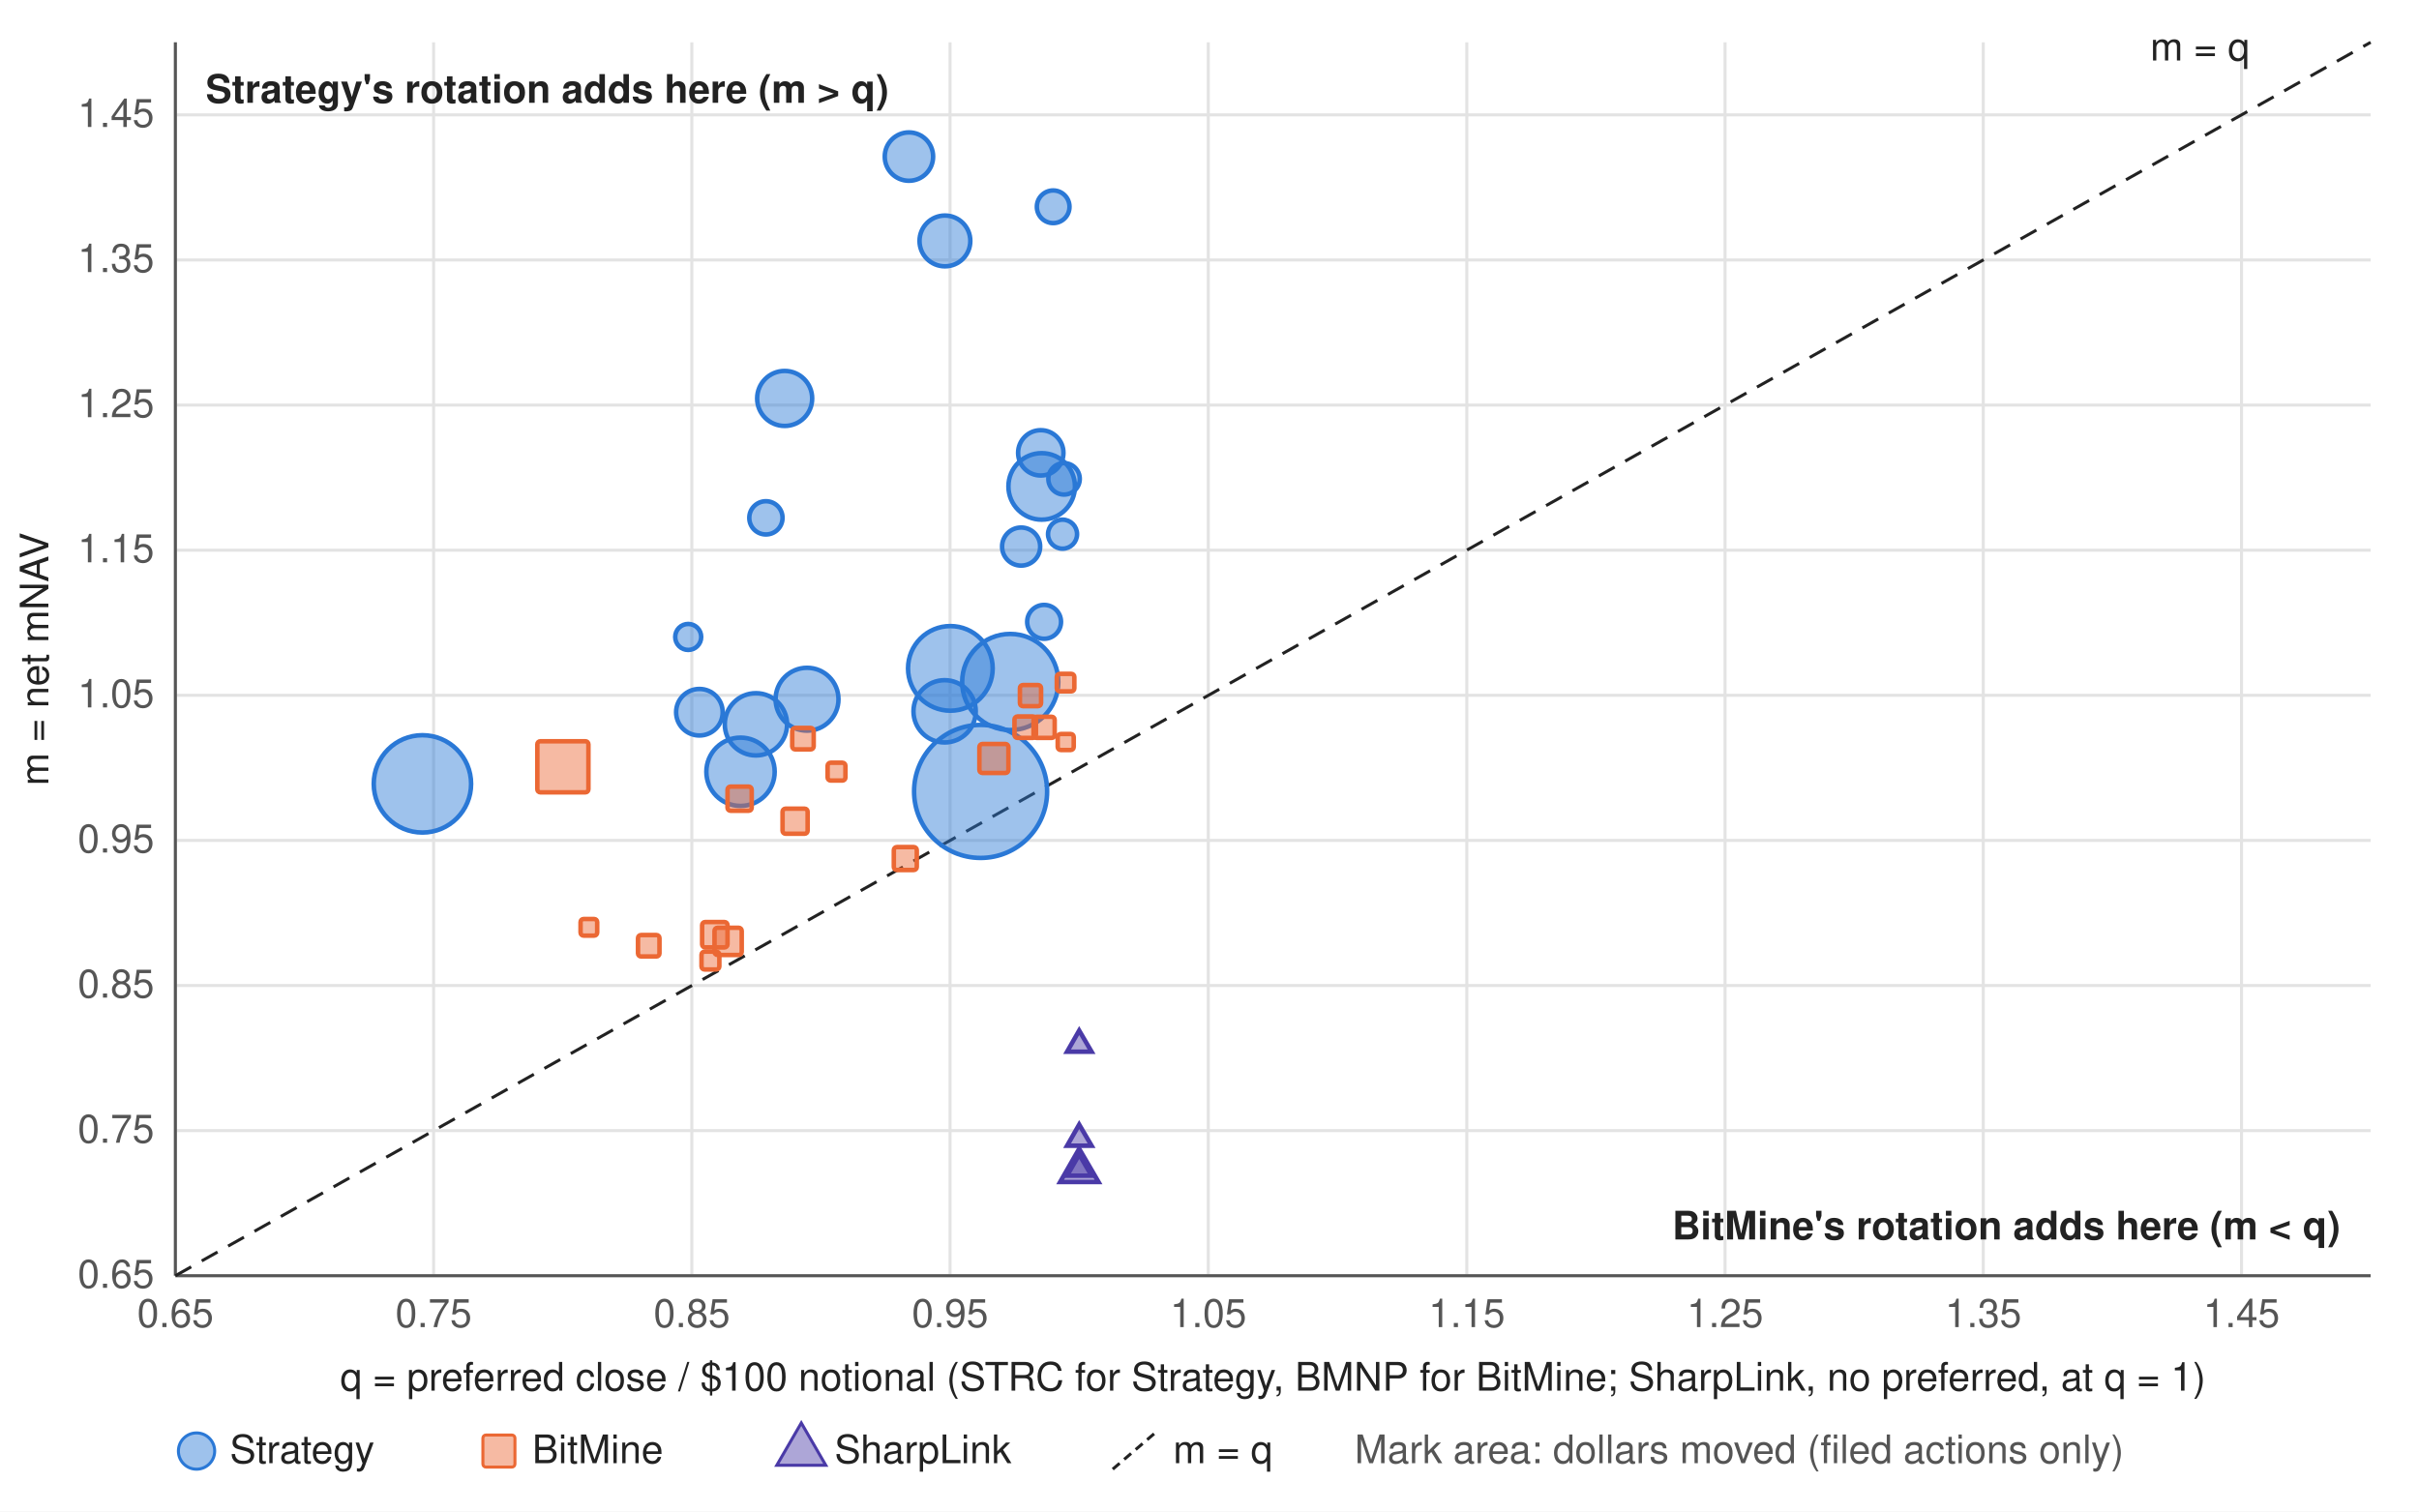
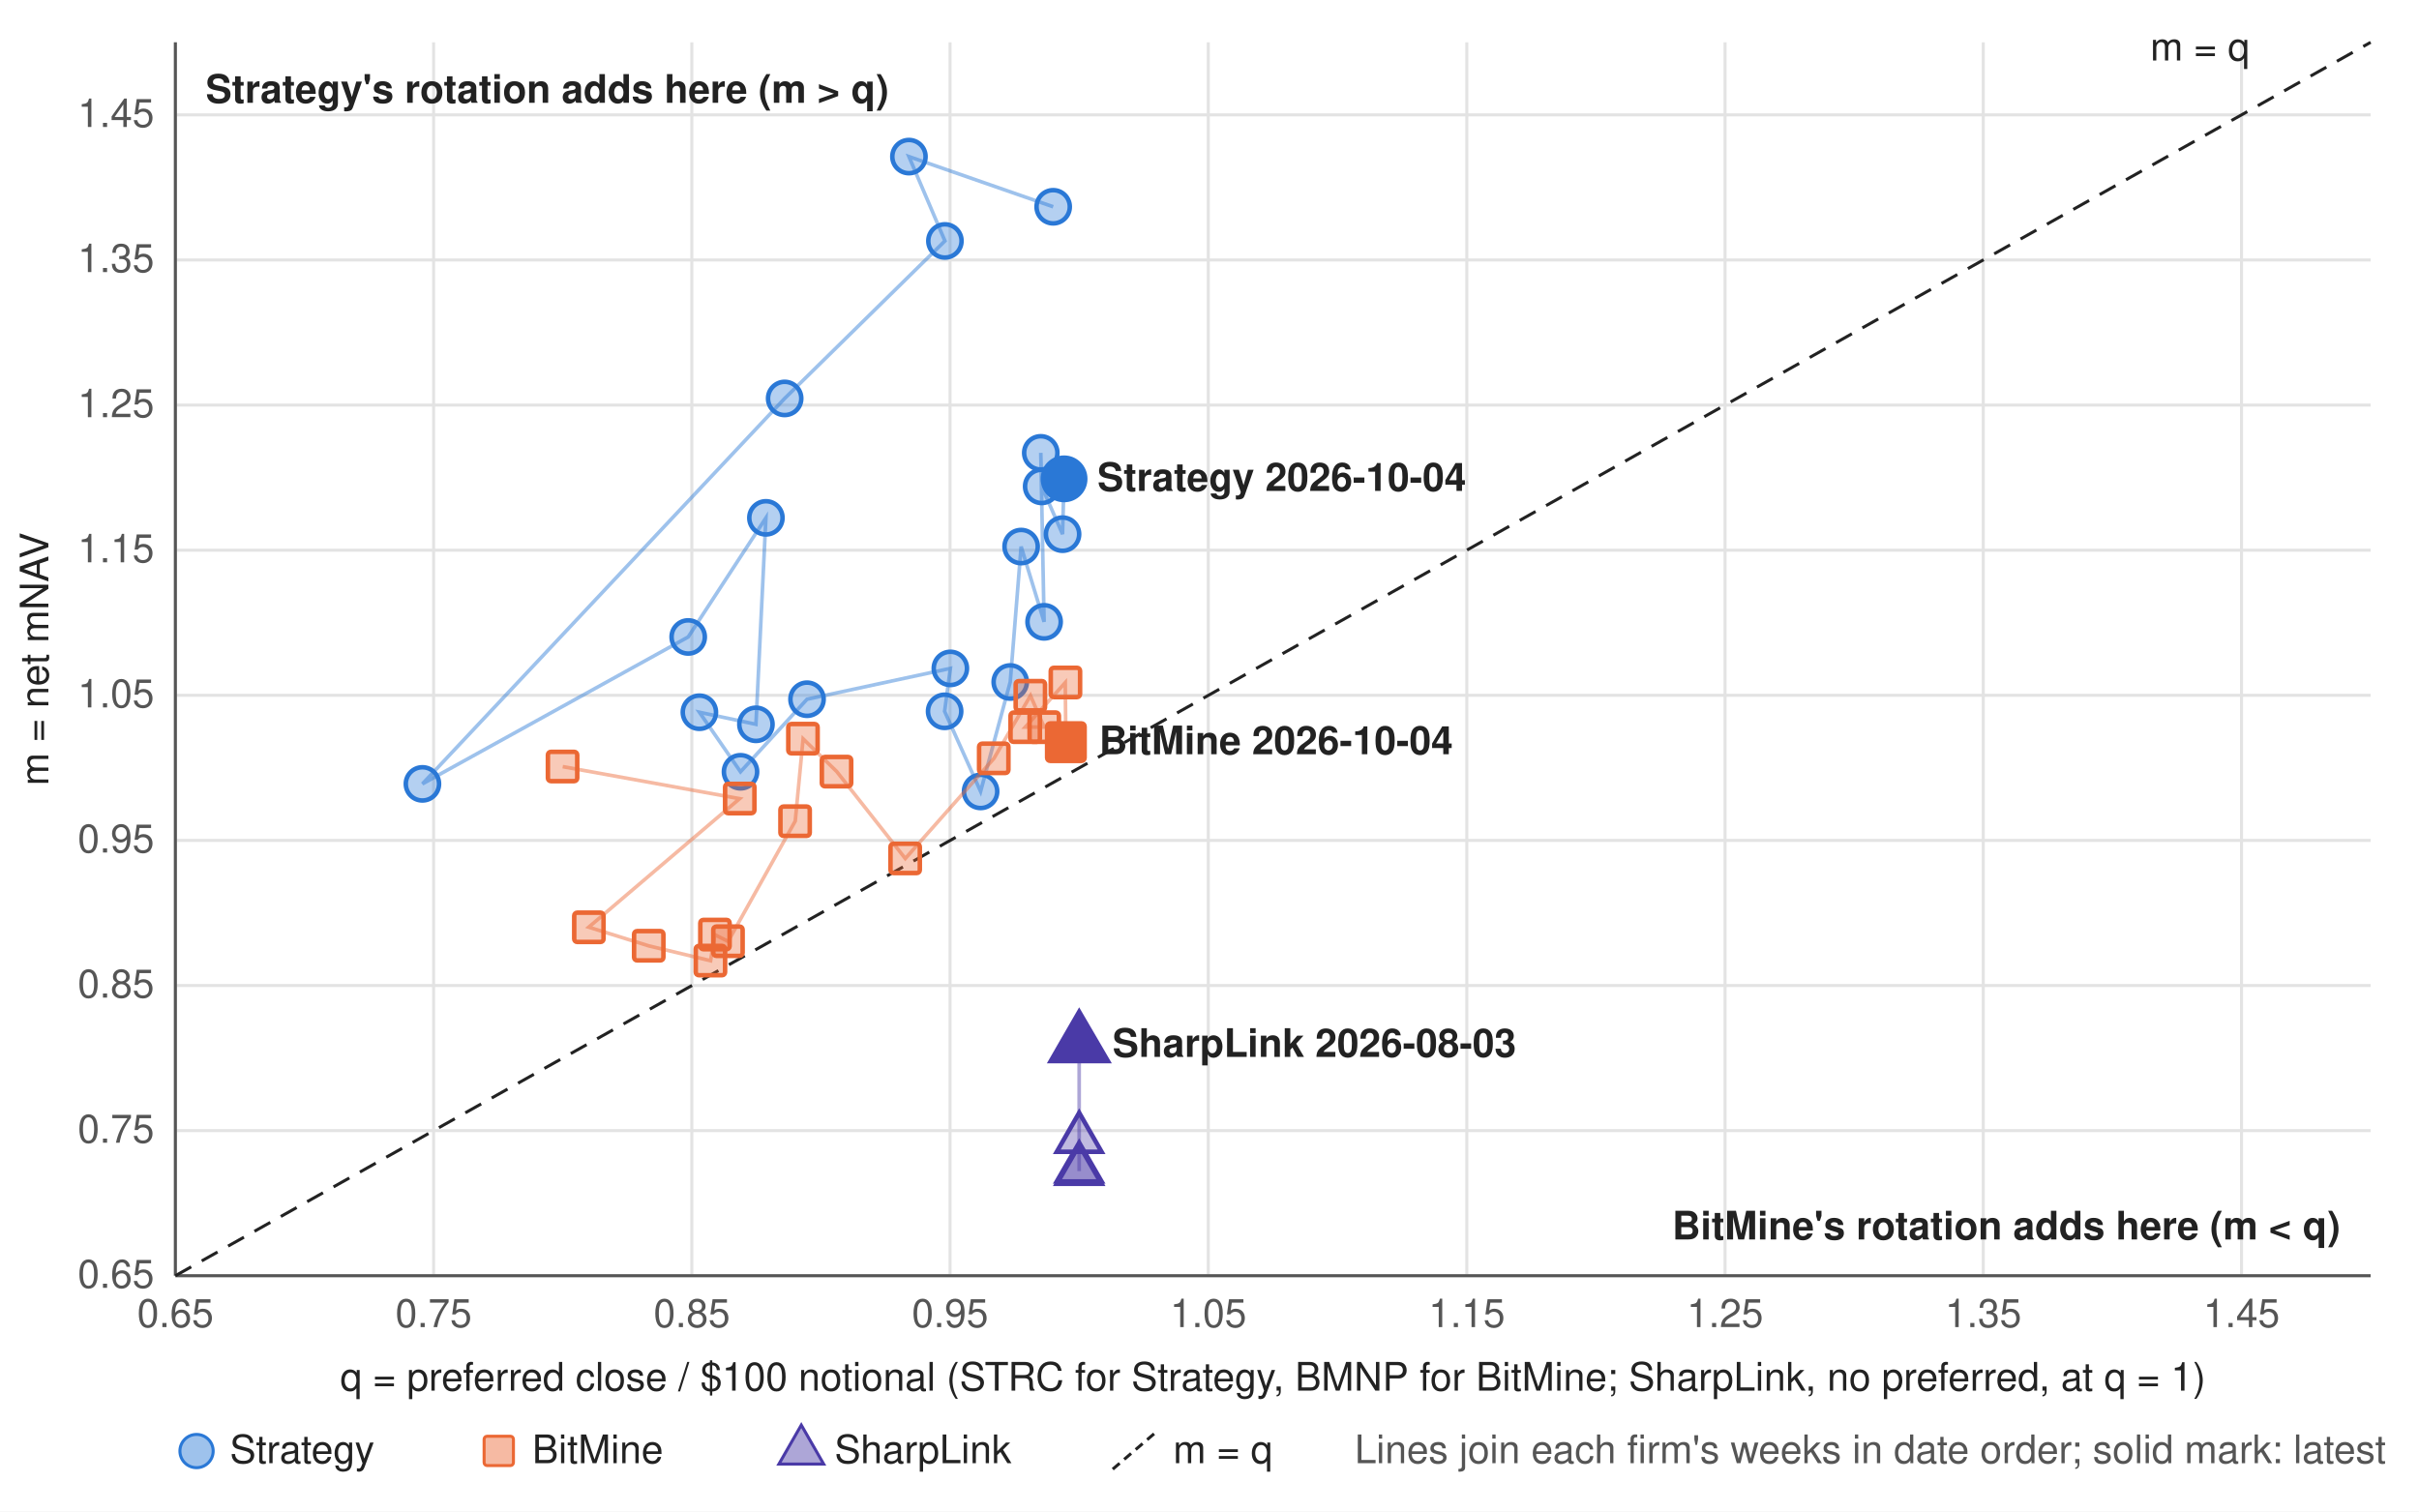
<svg xmlns="http://www.w3.org/2000/svg" viewBox="0 0 800 500" width="800" height="500" role="img" aria-label="Break-even map: net mNAV m against preferred price over notional q, one mark per firm-week" font-family="Helvetica, Arial, sans-serif" font-size="13" fill="#222">
  <rect width="800" height="500" fill="#fff" />
  <line x1="58.0" x2="58.0" y1="14" y2="422" stroke="#e3e3e3" />
  <line x1="58" x2="784" y1="422.0" y2="422.0" stroke="#e3e3e3" />
  <text x="58.0" y="439" text-anchor="middle" fill="#555">0.65</text>
  <text x="51" y="426.0" text-anchor="end" fill="#555">0.65</text>
  <line x1="143.4" x2="143.4" y1="14" y2="422" stroke="#e3e3e3" />
  <line x1="58" x2="784" y1="374.0" y2="374.0" stroke="#e3e3e3" />
  <text x="143.4" y="439" text-anchor="middle" fill="#555">0.75</text>
  <text x="51" y="378.0" text-anchor="end" fill="#555">0.75</text>
  <line x1="228.8" x2="228.8" y1="14" y2="422" stroke="#e3e3e3" />
  <line x1="58" x2="784" y1="326.0" y2="326.0" stroke="#e3e3e3" />
  <text x="228.8" y="439" text-anchor="middle" fill="#555">0.85</text>
  <text x="51" y="330.0" text-anchor="end" fill="#555">0.85</text>
  <line x1="314.2" x2="314.2" y1="14" y2="422" stroke="#e3e3e3" />
  <line x1="58" x2="784" y1="278.0" y2="278.0" stroke="#e3e3e3" />
  <text x="314.2" y="439" text-anchor="middle" fill="#555">0.95</text>
  <text x="51" y="282.0" text-anchor="end" fill="#555">0.95</text>
  <line x1="399.6" x2="399.6" y1="14" y2="422" stroke="#e3e3e3" />
  <line x1="58" x2="784" y1="230.0" y2="230.0" stroke="#e3e3e3" />
  <text x="399.6" y="439" text-anchor="middle" fill="#555">1.05</text>
  <text x="51" y="234.0" text-anchor="end" fill="#555">1.05</text>
  <line x1="485.1" x2="485.1" y1="14" y2="422" stroke="#e3e3e3" />
  <line x1="58" x2="784" y1="182.0" y2="182.0" stroke="#e3e3e3" />
  <text x="485.1" y="439" text-anchor="middle" fill="#555">1.15</text>
  <text x="51" y="186.0" text-anchor="end" fill="#555">1.15</text>
  <line x1="570.5" x2="570.5" y1="14" y2="422" stroke="#e3e3e3" />
  <line x1="58" x2="784" y1="134.0" y2="134.0" stroke="#e3e3e3" />
  <text x="570.5" y="439" text-anchor="middle" fill="#555">1.25</text>
  <text x="51" y="138.0" text-anchor="end" fill="#555">1.25</text>
  <line x1="655.9" x2="655.9" y1="14" y2="422" stroke="#e3e3e3" />
  <line x1="58" x2="784" y1="86.0" y2="86.0" stroke="#e3e3e3" />
  <text x="655.9" y="439" text-anchor="middle" fill="#555">1.35</text>
  <text x="51" y="90.0" text-anchor="end" fill="#555">1.35</text>
  <line x1="741.3" x2="741.3" y1="14" y2="422" stroke="#e3e3e3" />
  <line x1="58" x2="784" y1="38.0" y2="38.0" stroke="#e3e3e3" />
  <text x="741.3" y="439" text-anchor="middle" fill="#555">1.45</text>
  <text x="51" y="42.0" text-anchor="end" fill="#555">1.45</text>
  <line x1="58" x2="784" y1="422" y2="422" stroke="#555" />
  <line x1="58" x2="58" y1="14" y2="422" stroke="#555" />
  <text x="421.0" y="460" text-anchor="middle">q = preferred close / $100 notional (STRC for Strategy, BMNP for BitMine; SharpLink, no preferred, at q = 1)</text>
  <text transform="translate(16 218.0) rotate(-90)" text-anchor="middle">m = net mNAV</text>
  <line x1="58.0" y1="422.0" x2="784.0" y2="14.0" stroke="#222" stroke-dasharray="6 4" />
  <text x="744.0" y="20.0" text-anchor="end">m = q</text>
  <text x="68" y="34" font-weight="bold">Strategy's rotation adds here (m &gt; q)</text>
  <text x="774" y="410" text-anchor="end" font-weight="bold">BitMine's rotation adds here (m &lt; q)</text>
-   <circle cx="324.3" cy="261.8" r="22.0" style="fill:#2a78d6;fill-opacity:0.45;stroke:#2a78d6;stroke-width:1.5" />
-   <circle cx="139.7" cy="259.3" r="16.1" style="fill:#2a78d6;fill-opacity:0.45;stroke:#2a78d6;stroke-width:1.5" />
-   <circle cx="334.1" cy="225.6" r="15.9" style="fill:#2a78d6;fill-opacity:0.45;stroke:#2a78d6;stroke-width:1.5" />
-   <circle cx="314.3" cy="221.1" r="14.0" style="fill:#2a78d6;fill-opacity:0.45;stroke:#2a78d6;stroke-width:1.5" />
-   <circle cx="244.9" cy="255.3" r="11.3" style="fill:#2a78d6;fill-opacity:0.45;stroke:#2a78d6;stroke-width:1.5" />
-   <circle cx="344.5" cy="160.9" r="11.0" style="fill:#2a78d6;fill-opacity:0.45;stroke:#2a78d6;stroke-width:1.5" />
-   <circle cx="266.9" cy="231.3" r="10.4" style="fill:#2a78d6;fill-opacity:0.45;stroke:#2a78d6;stroke-width:1.5" />
-   <circle cx="250.0" cy="239.6" r="10.3" style="fill:#2a78d6;fill-opacity:0.45;stroke:#2a78d6;stroke-width:1.5" />
-   <circle cx="312.4" cy="235.3" r="10.3" style="fill:#2a78d6;fill-opacity:0.45;stroke:#2a78d6;stroke-width:1.5" />
-   <rect x="177.7" y="245.2" width="16.9" height="16.9" rx="1" style="fill:#eb6834;fill-opacity:0.45;stroke:#eb6834;stroke-width:1.5" />
-   <circle cx="259.5" cy="131.8" r="9.1" style="fill:#2a78d6;fill-opacity:0.45;stroke:#2a78d6;stroke-width:1.5" />
-   <circle cx="312.5" cy="79.7" r="8.4" style="fill:#2a78d6;fill-opacity:0.45;stroke:#2a78d6;stroke-width:1.5" />
-   <circle cx="300.6" cy="51.8" r="8.0" style="fill:#2a78d6;fill-opacity:0.45;stroke:#2a78d6;stroke-width:1.5" />
-   <circle cx="231.3" cy="235.6" r="7.7" style="fill:#2a78d6;fill-opacity:0.45;stroke:#2a78d6;stroke-width:1.5" />
-   <circle cx="344.2" cy="149.8" r="7.5" style="fill:#2a78d6;fill-opacity:0.45;stroke:#2a78d6;stroke-width:1.5" />
-   <circle cx="337.7" cy="180.8" r="6.3" style="fill:#2a78d6;fill-opacity:0.45;stroke:#2a78d6;stroke-width:1.5" />
-   <circle cx="345.3" cy="205.7" r="5.6" style="fill:#2a78d6;fill-opacity:0.45;stroke:#2a78d6;stroke-width:1.5" />
-   <circle cx="253.3" cy="171.3" r="5.5" style="fill:#2a78d6;fill-opacity:0.45;stroke:#2a78d6;stroke-width:1.5" />
-   <circle cx="348.3" cy="68.4" r="5.4" style="fill:#2a78d6;fill-opacity:0.45;stroke:#2a78d6;stroke-width:1.5" />
-   <rect x="323.9" y="246.1" width="9.6" height="9.6" rx="1" style="fill:#eb6834;fill-opacity:0.45;stroke:#eb6834;stroke-width:1.5" />
-   <circle cx="351.9" cy="158.4" r="5.2" style="fill:#2a78d6;fill-opacity:0.45;stroke:#2a78d6;stroke-width:1.5" />
-   <rect x="236.3" y="306.9" width="9.0" height="9.0" rx="1" style="fill:#eb6834;fill-opacity:0.45;stroke:#eb6834;stroke-width:1.5" />
-   <circle cx="351.4" cy="176.7" r="4.8" style="fill:#2a78d6;fill-opacity:0.45;stroke:#2a78d6;stroke-width:1.5" />
-   <rect x="232.2" y="305.0" width="8.4" height="8.4" rx="1" style="fill:#eb6834;fill-opacity:0.45;stroke:#eb6834;stroke-width:1.5" />
-   <path d="M356.9,380.0L363.3,391.0L350.6,391.0Z" style="fill:#4a3aa7;fill-opacity:0.45;stroke:#4a3aa7;stroke-width:1.5" />
-   <rect x="258.8" y="267.5" width="8.3" height="8.3" rx="1" style="fill:#eb6834;fill-opacity:0.45;stroke:#eb6834;stroke-width:1.5" />
-   <rect x="240.6" y="260.2" width="8.0" height="8.0" rx="1" style="fill:#eb6834;fill-opacity:0.45;stroke:#eb6834;stroke-width:1.5" />
-   <rect x="295.6" y="280.2" width="7.6" height="7.6" rx="1" style="fill:#eb6834;fill-opacity:0.45;stroke:#eb6834;stroke-width:1.5" />
-   <circle cx="227.6" cy="210.7" r="4.3" style="fill:#2a78d6;fill-opacity:0.45;stroke:#2a78d6;stroke-width:1.5" />
-   <rect x="335.5" y="237.0" width="7.1" height="7.1" rx="1" style="fill:#eb6834;fill-opacity:0.45;stroke:#eb6834;stroke-width:1.5" />
-   <rect x="211.0" y="309.3" width="7.1" height="7.1" rx="1" style="fill:#eb6834;fill-opacity:0.45;stroke:#eb6834;stroke-width:1.5" />
-   <rect x="262.0" y="240.8" width="7.1" height="7.1" rx="1" style="fill:#eb6834;fill-opacity:0.45;stroke:#eb6834;stroke-width:1.5" />
-   <rect x="337.3" y="226.6" width="7.0" height="7.0" rx="1" style="fill:#eb6834;fill-opacity:0.45;stroke:#eb6834;stroke-width:1.5" />
-   <rect x="341.8" y="237.1" width="7.0" height="7.0" rx="1" style="fill:#eb6834;fill-opacity:0.45;stroke:#eb6834;stroke-width:1.5" />
-   <rect x="232.0" y="314.8" width="5.9" height="5.9" rx="1" style="fill:#eb6834;fill-opacity:0.45;stroke:#eb6834;stroke-width:1.5" />
-   <rect x="273.7" y="252.3" width="5.9" height="5.9" rx="1" style="fill:#eb6834;fill-opacity:0.45;stroke:#eb6834;stroke-width:1.5" />
-   <rect x="349.5" y="222.9" width="5.8" height="5.8" rx="1" style="fill:#eb6834;fill-opacity:0.45;stroke:#eb6834;stroke-width:1.5" />
-   <rect x="192.0" y="304.0" width="5.5" height="5.5" rx="1" style="fill:#eb6834;fill-opacity:0.45;stroke:#eb6834;stroke-width:1.5" />
-   <rect x="349.8" y="242.8" width="5.3" height="5.3" rx="1" style="fill:#eb6834;fill-opacity:0.45;stroke:#eb6834;stroke-width:1.5" />
-   <path d="M356.9,372.0L361.0,379.0L352.9,379.0Z" style="fill:#4a3aa7;fill-opacity:0.45;stroke:#4a3aa7;stroke-width:1.5" />
-   <path d="M356.9,381.9L361.0,388.9L352.9,388.9Z" style="fill:#4a3aa7;fill-opacity:0.45;stroke:#4a3aa7;stroke-width:1.5" />
-   <path d="M356.9,340.9L361.0,347.9L352.9,347.9Z" style="fill:#4a3aa7;fill-opacity:0.45;stroke:#4a3aa7;stroke-width:1.5" />
-   <circle cx="65.0" cy="480.0" r="6.0" style="fill:#2a78d6;fill-opacity:0.45;stroke:#2a78d6" />
+   <polyline points="348.3,68.4 300.6,51.8 312.5,79.7 259.5,131.8 139.7,259.3 227.6,210.7 253.3,171.3 250.0,239.6 231.3,235.6 244.9,255.3 266.9,231.3 314.3,221.1 312.4,235.3 324.3,261.8 334.1,225.6 337.7,180.8 345.3,205.7 344.2,149.8 344.5,160.9 351.4,176.7 351.9,158.4" fill="none" stroke="#2a78d6" stroke-opacity="0.45" stroke-width="1.2" />
+   <circle cx="348.3" cy="68.4" r="5.5" style="fill:#2a78d6;fill-opacity:0.35;stroke:#2a78d6;stroke-width:1.5" />
+   <circle cx="300.6" cy="51.8" r="5.5" style="fill:#2a78d6;fill-opacity:0.35;stroke:#2a78d6;stroke-width:1.5" />
+   <circle cx="312.5" cy="79.7" r="5.5" style="fill:#2a78d6;fill-opacity:0.35;stroke:#2a78d6;stroke-width:1.5" />
+   <circle cx="259.5" cy="131.8" r="5.5" style="fill:#2a78d6;fill-opacity:0.35;stroke:#2a78d6;stroke-width:1.5" />
+   <circle cx="139.7" cy="259.3" r="5.5" style="fill:#2a78d6;fill-opacity:0.35;stroke:#2a78d6;stroke-width:1.5" />
+   <circle cx="227.6" cy="210.7" r="5.5" style="fill:#2a78d6;fill-opacity:0.35;stroke:#2a78d6;stroke-width:1.5" />
+   <circle cx="253.3" cy="171.3" r="5.5" style="fill:#2a78d6;fill-opacity:0.35;stroke:#2a78d6;stroke-width:1.5" />
+   <circle cx="250.0" cy="239.6" r="5.5" style="fill:#2a78d6;fill-opacity:0.35;stroke:#2a78d6;stroke-width:1.5" />
+   <circle cx="231.3" cy="235.6" r="5.5" style="fill:#2a78d6;fill-opacity:0.35;stroke:#2a78d6;stroke-width:1.5" />
+   <circle cx="244.9" cy="255.3" r="5.5" style="fill:#2a78d6;fill-opacity:0.35;stroke:#2a78d6;stroke-width:1.5" />
+   <circle cx="266.9" cy="231.3" r="5.5" style="fill:#2a78d6;fill-opacity:0.35;stroke:#2a78d6;stroke-width:1.5" />
+   <circle cx="314.3" cy="221.1" r="5.5" style="fill:#2a78d6;fill-opacity:0.35;stroke:#2a78d6;stroke-width:1.5" />
+   <circle cx="312.4" cy="235.3" r="5.5" style="fill:#2a78d6;fill-opacity:0.35;stroke:#2a78d6;stroke-width:1.5" />
+   <circle cx="324.3" cy="261.8" r="5.5" style="fill:#2a78d6;fill-opacity:0.35;stroke:#2a78d6;stroke-width:1.5" />
+   <circle cx="334.1" cy="225.6" r="5.5" style="fill:#2a78d6;fill-opacity:0.35;stroke:#2a78d6;stroke-width:1.5" />
+   <circle cx="337.7" cy="180.8" r="5.5" style="fill:#2a78d6;fill-opacity:0.35;stroke:#2a78d6;stroke-width:1.5" />
+   <circle cx="345.3" cy="205.7" r="5.5" style="fill:#2a78d6;fill-opacity:0.35;stroke:#2a78d6;stroke-width:1.5" />
+   <circle cx="344.2" cy="149.8" r="5.5" style="fill:#2a78d6;fill-opacity:0.35;stroke:#2a78d6;stroke-width:1.5" />
+   <circle cx="344.5" cy="160.9" r="5.5" style="fill:#2a78d6;fill-opacity:0.35;stroke:#2a78d6;stroke-width:1.5" />
+   <circle cx="351.4" cy="176.7" r="5.5" style="fill:#2a78d6;fill-opacity:0.35;stroke:#2a78d6;stroke-width:1.5" />
+   <polyline points="186.1,253.6 244.6,264.2 194.7,306.7 214.6,312.9 235.0,317.8 236.4,309.2 240.8,311.4 263.0,271.6 265.6,244.4 276.7,255.2 299.4,284.0 328.7,250.9 340.8,230.1 345.3,240.5 339.1,240.5 352.3,225.8 352.5,245.5" fill="none" stroke="#eb6834" stroke-opacity="0.45" stroke-width="1.2" />
+   <rect x="181.2" y="248.7" width="9.7" height="9.7" rx="1" style="fill:#eb6834;fill-opacity:0.35;stroke:#eb6834;stroke-width:1.5" />
+   <rect x="239.8" y="259.3" width="9.7" height="9.7" rx="1" style="fill:#eb6834;fill-opacity:0.35;stroke:#eb6834;stroke-width:1.5" />
+   <rect x="189.9" y="301.9" width="9.7" height="9.7" rx="1" style="fill:#eb6834;fill-opacity:0.35;stroke:#eb6834;stroke-width:1.5" />
+   <rect x="209.7" y="308.0" width="9.7" height="9.7" rx="1" style="fill:#eb6834;fill-opacity:0.35;stroke:#eb6834;stroke-width:1.5" />
+   <rect x="230.1" y="312.9" width="9.7" height="9.7" rx="1" style="fill:#eb6834;fill-opacity:0.35;stroke:#eb6834;stroke-width:1.5" />
+   <rect x="231.6" y="304.3" width="9.7" height="9.7" rx="1" style="fill:#eb6834;fill-opacity:0.35;stroke:#eb6834;stroke-width:1.5" />
+   <rect x="235.9" y="306.5" width="9.7" height="9.7" rx="1" style="fill:#eb6834;fill-opacity:0.35;stroke:#eb6834;stroke-width:1.5" />
+   <rect x="258.1" y="266.8" width="9.7" height="9.7" rx="1" style="fill:#eb6834;fill-opacity:0.35;stroke:#eb6834;stroke-width:1.5" />
+   <rect x="260.7" y="239.5" width="9.7" height="9.7" rx="1" style="fill:#eb6834;fill-opacity:0.35;stroke:#eb6834;stroke-width:1.5" />
+   <rect x="271.8" y="250.4" width="9.7" height="9.7" rx="1" style="fill:#eb6834;fill-opacity:0.35;stroke:#eb6834;stroke-width:1.5" />
+   <rect x="294.5" y="279.1" width="9.7" height="9.7" rx="1" style="fill:#eb6834;fill-opacity:0.35;stroke:#eb6834;stroke-width:1.5" />
+   <rect x="323.8" y="246.0" width="9.7" height="9.7" rx="1" style="fill:#eb6834;fill-opacity:0.35;stroke:#eb6834;stroke-width:1.5" />
+   <rect x="335.9" y="225.3" width="9.7" height="9.7" rx="1" style="fill:#eb6834;fill-opacity:0.35;stroke:#eb6834;stroke-width:1.5" />
+   <rect x="340.5" y="235.7" width="9.7" height="9.7" rx="1" style="fill:#eb6834;fill-opacity:0.35;stroke:#eb6834;stroke-width:1.5" />
+   <rect x="334.2" y="235.7" width="9.7" height="9.7" rx="1" style="fill:#eb6834;fill-opacity:0.35;stroke:#eb6834;stroke-width:1.5" />
+   <rect x="347.5" y="220.9" width="9.7" height="9.7" rx="1" style="fill:#eb6834;fill-opacity:0.35;stroke:#eb6834;stroke-width:1.5" />
+   <polyline points="356.9,376.7 356.9,387.4 356.9,386.6 356.9,345.6" fill="none" stroke="#4a3aa7" stroke-opacity="0.45" stroke-width="1.2" />
+   <path d="M356.9,368.1L364.3,381.0L349.5,381.0Z" style="fill:#4a3aa7;fill-opacity:0.35;stroke:#4a3aa7;stroke-width:1.5" />
+   <path d="M356.9,378.8L364.3,391.6L349.5,391.6Z" style="fill:#4a3aa7;fill-opacity:0.35;stroke:#4a3aa7;stroke-width:1.5" />
+   <path d="M356.9,378.0L364.3,390.8L349.5,390.8Z" style="fill:#4a3aa7;fill-opacity:0.35;stroke:#4a3aa7;stroke-width:1.5" />
+   <circle cx="351.9" cy="158.4" r="7.0" style="fill:#2a78d6;stroke:#2a78d6;stroke-width:1.5" />
+   <text x="362.9" y="162.4" font-weight="bold">Strategy 2026-10-04</text>
+   <rect x="346.3" y="239.3" width="12.4" height="12.4" rx="1" style="fill:#eb6834;stroke:#eb6834;stroke-width:1.5" />
+   <text x="363.5" y="249.5" font-weight="bold">BitMine 2026-10-04</text>
+   <path d="M356.9,334.7L366.4,351.0L347.5,351.0Z" style="fill:#4a3aa7;stroke:#4a3aa7;stroke-width:1.5" />
+   <text x="367.9" y="349.6" font-weight="bold">SharpLink 2026-08-03</text>
+   <circle cx="65.0" cy="480.0" r="5.5" style="fill:#2a78d6;fill-opacity:0.45;stroke:#2a78d6" />
  <text x="76" y="484">Strategy</text>
-   <rect x="159.7" y="474.7" width="10.6" height="10.6" rx="1" style="fill:#eb6834;fill-opacity:0.45;stroke:#eb6834" />
+   <rect x="160.1" y="475.1" width="9.7" height="9.7" rx="1" style="fill:#eb6834;fill-opacity:0.45;stroke:#eb6834" />
  <text x="176" y="484">BitMine</text>
-   <path d="M265.0,470.7L273.1,484.7L256.9,484.7Z" style="fill:#4a3aa7;fill-opacity:0.45;stroke:#4a3aa7" />
+   <path d="M265.0,471.4L272.4,484.3L257.6,484.3Z" style="fill:#4a3aa7;fill-opacity:0.45;stroke:#4a3aa7" />
  <text x="276" y="484">SharpLink</text>
  <line x1="368" y1="486" x2="382" y2="474" stroke="#222" stroke-dasharray="3 2" />
  <text x="388" y="484">m = q</text>
-   <text x="448" y="484" fill="#555">Mark area: dollars moved (filed actions only)</text>
+   <text x="448" y="484" fill="#555">Lines join each firm's weeks in date order; solid mark: latest</text>
</svg>
